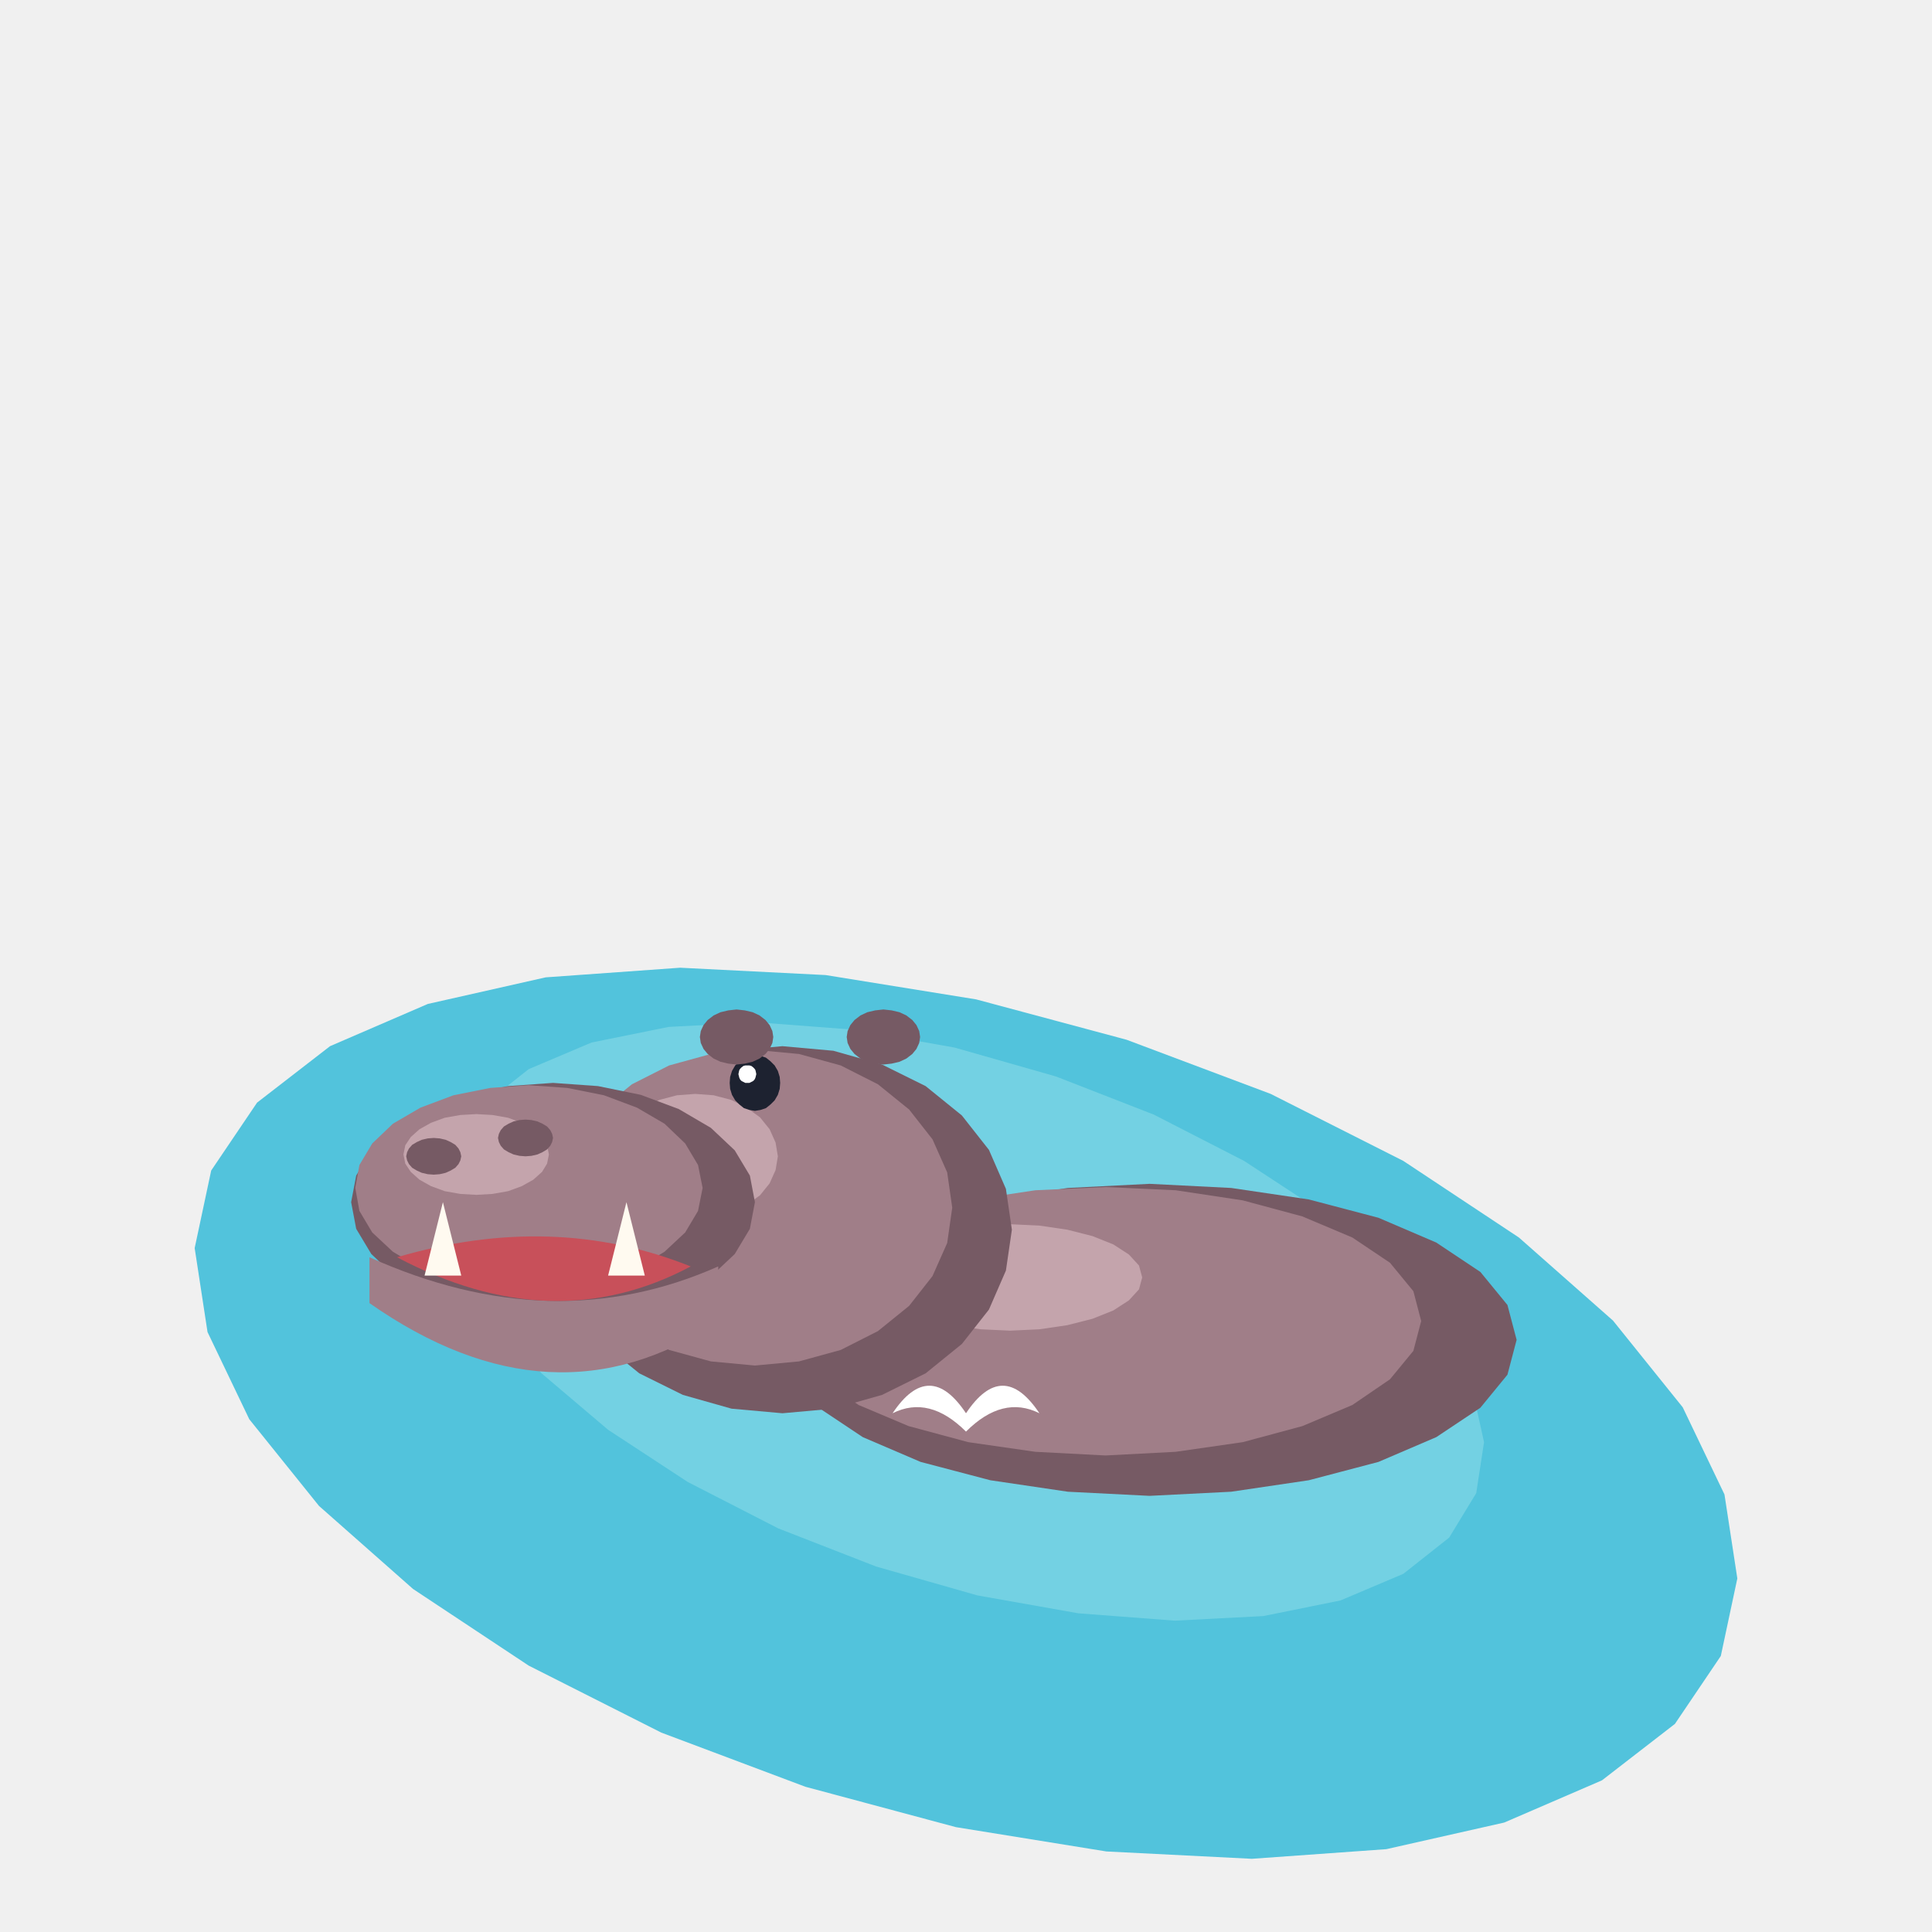
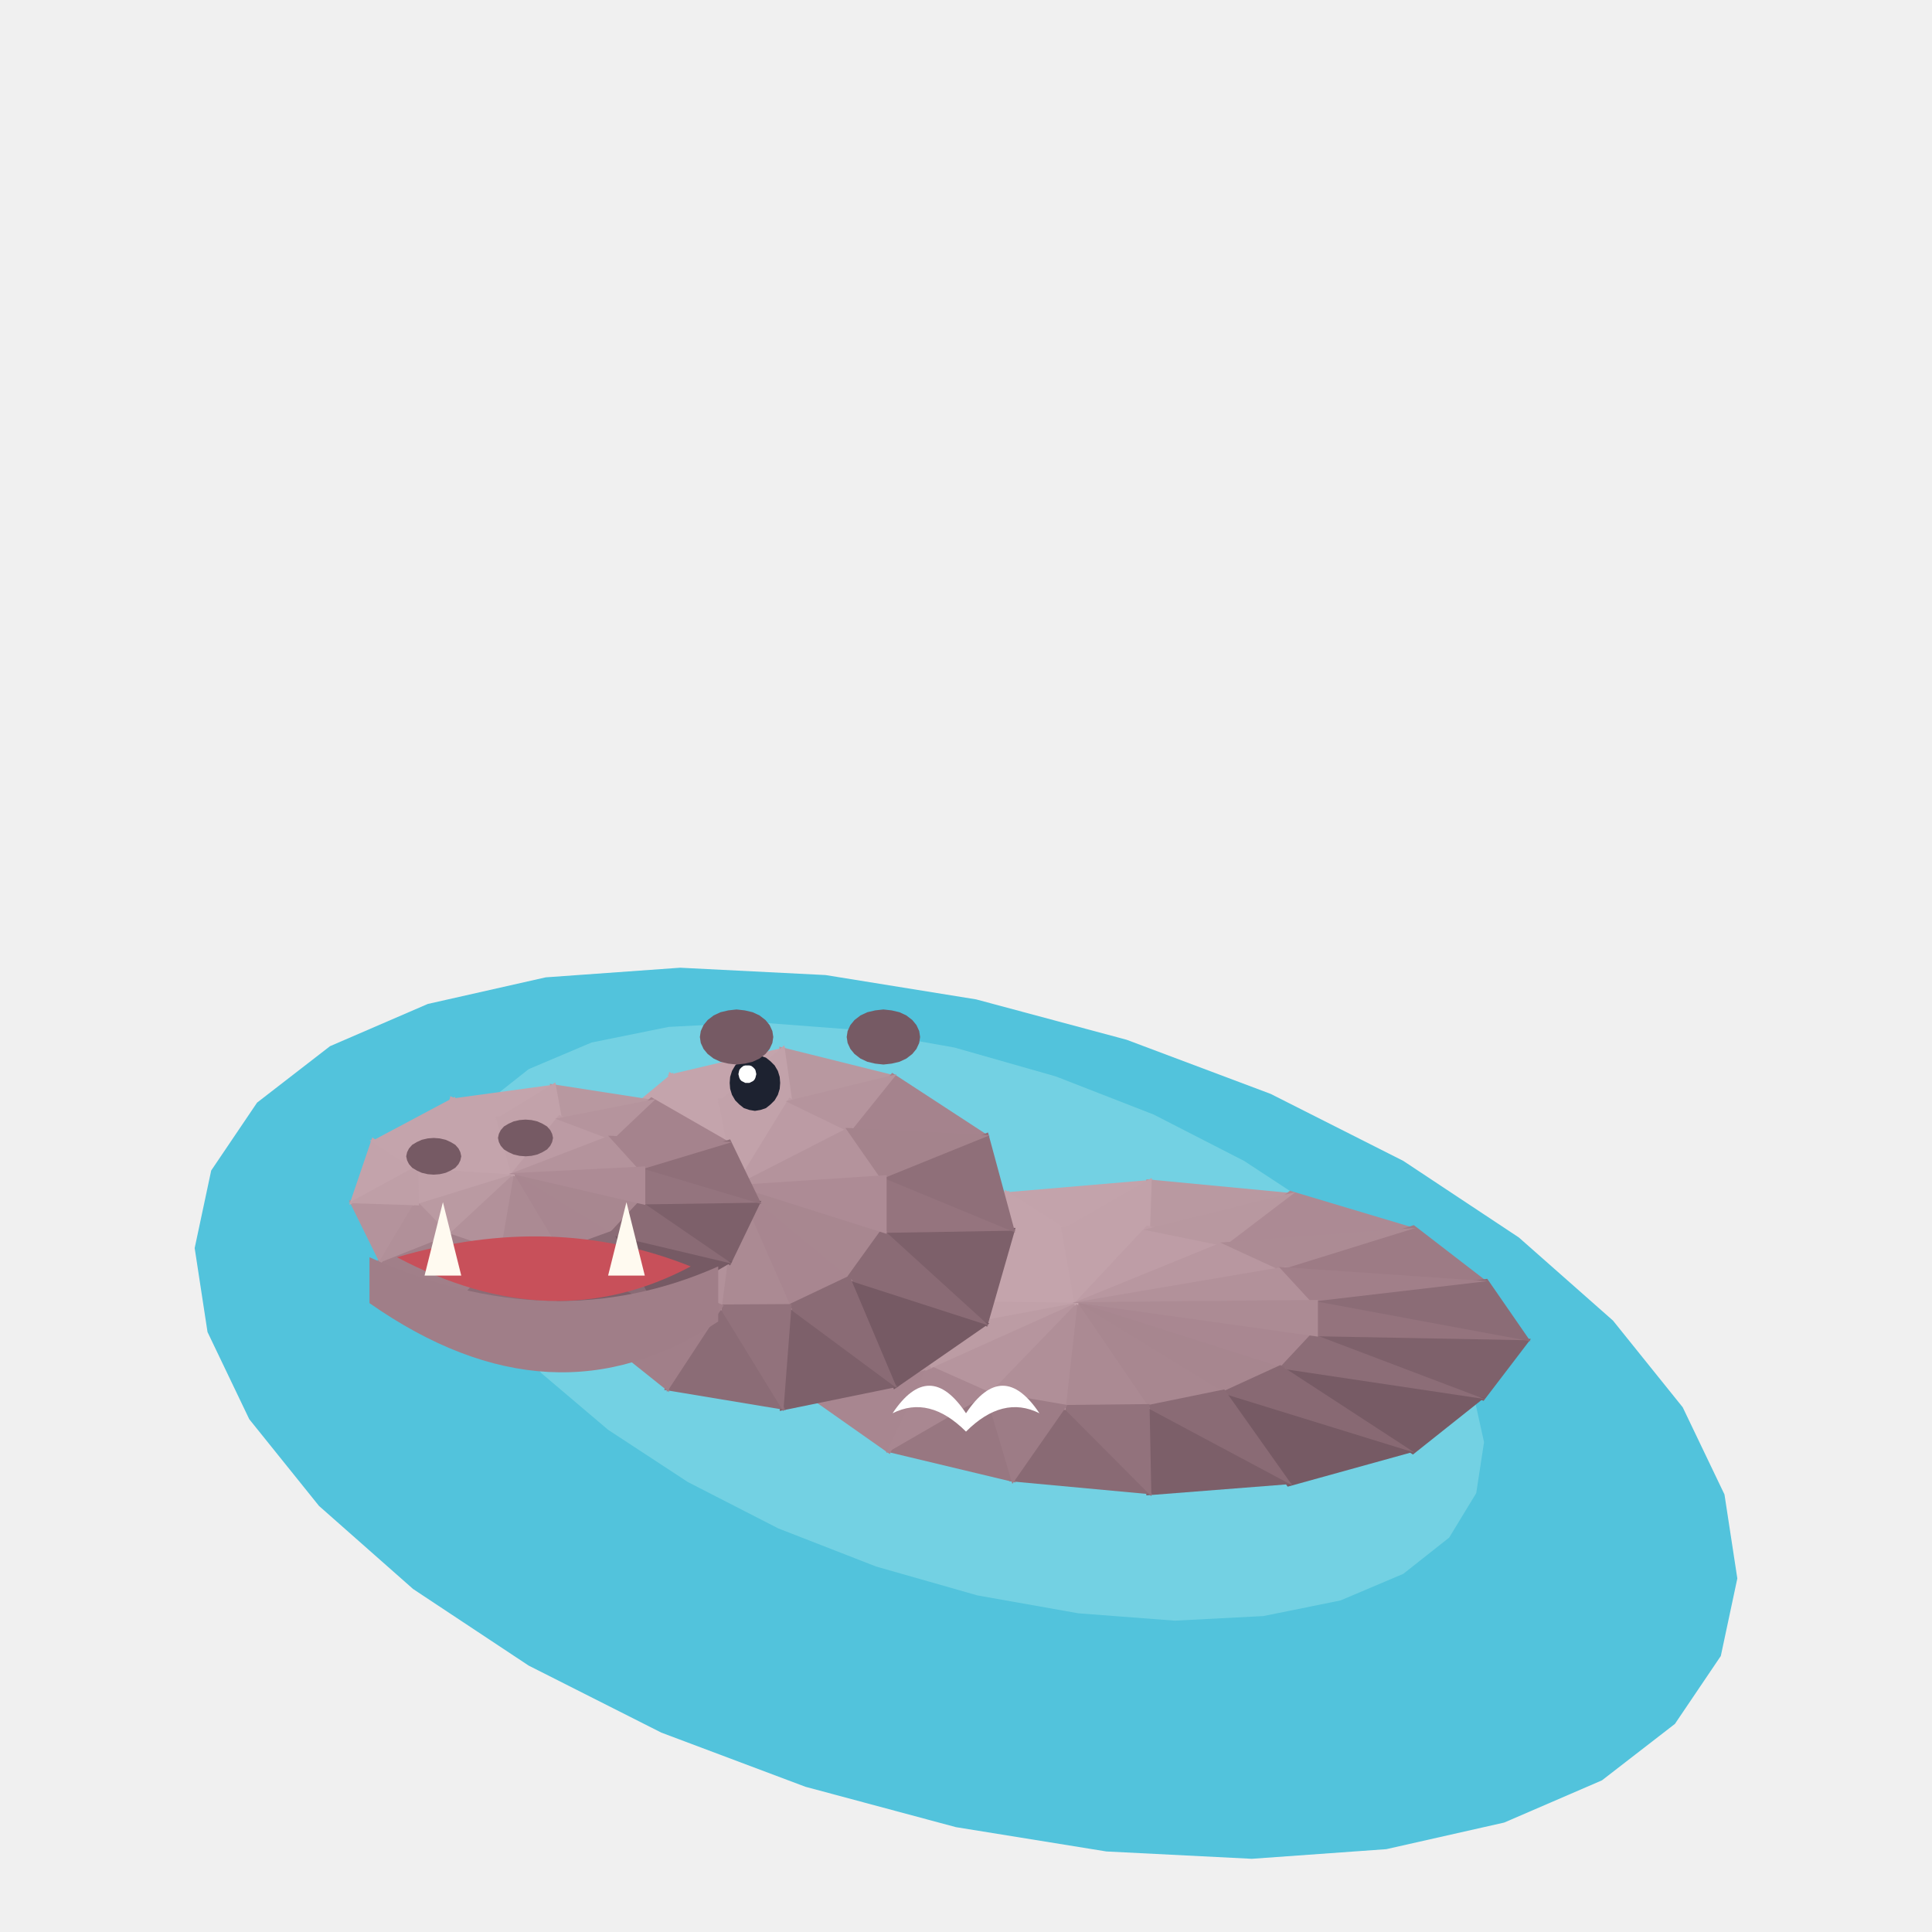
<svg xmlns="http://www.w3.org/2000/svg" viewBox="0 0 80 80">
  <g transform="translate(40 58.52) scale(1.9)">
    <path d="M13.86 8L11.73 8.92L9.16 9.5L6.23 9.71L3.06 9.55L-0.22 9.02L-3.5 8.14L-6.64 6.96L-9.53 5.5L-12.05 3.83L-14.1 2.02L-15.62 0.13L-16.53 -1.77L-16.81 -3.6L-16.45 -5.29L-15.45 -6.77L-13.86 -8L-11.73 -8.92L-9.16 -9.5L-6.23 -9.71L-3.06 -9.55L0.22 -9.02L3.5 -8.14L6.64 -6.96L9.53 -5.5L12.05 -3.83L14.1 -2.02L15.62 -0.13L16.53 1.77L16.81 3.6L16.45 5.29L15.45 6.77Z" fill="#52c3dc" />
    <path d="M9.53 3.5L8.16 4.08L6.48 4.42L4.55 4.52L2.45 4.36L0.25 3.97L-1.96 3.34L-4.09 2.51L-6.06 1.5L-7.8 0.36L-9.25 -0.87L-10.33 -2.15L-11.02 -3.41L-11.29 -4.63L-11.12 -5.74L-10.53 -6.71L-9.53 -7.5L-8.16 -8.08L-6.48 -8.42L-4.55 -8.52L-2.45 -8.36L-0.25 -7.97L1.96 -7.34L4.09 -6.51L6.06 -5.5L7.8 -4.36L9.25 -3.13L10.33 -1.85L11.02 -0.59L11.29 0.63L11.12 1.74L10.53 2.71Z" fill="#9be3ea" opacity="0.45" />
    <path fill="#ffffff" fill-rule="evenodd" opacity="0" d="M-4.00 0.00a4.00 2.00 0 1 0 8.00 0a4.00 2.00 0 1 0 -8.00 0ZM-3.28 0.00a3.28 1.64 0 1 0 6.56 0a3.28 1.64 0 1 0 -6.56 0Z">
      <animate attributeName="d" values="M-4.00 0.00a4.00 2.00 0 1 0 8.00 0a4.00 2.00 0 1 0 -8.00 0ZM-3.28 0.00a3.28 1.64 0 1 0 6.56 0a3.28 1.64 0 1 0 -6.56 0Z;M-13.00 0.00a13.00 6.50 0 1 0 26.00 0a13.00 6.50 0 1 0 -26.00 0ZM-10.66 0.00a10.66 5.33 0 1 0 21.32 0a10.66 5.33 0 1 0 -21.32 0Z" dur="3s" begin="0s" repeatCount="indefinite" />
      <animate attributeName="opacity" values="0.5;0" dur="3s" begin="0s" repeatCount="indefinite" />
    </path>
    <path fill="#ffffff" fill-rule="evenodd" opacity="0" d="M-4.00 0.00a4.00 2.00 0 1 0 8.00 0a4.00 2.00 0 1 0 -8.00 0ZM-3.28 0.00a3.28 1.64 0 1 0 6.56 0a3.28 1.64 0 1 0 -6.56 0Z">
      <animate attributeName="d" values="M-4.00 0.00a4.00 2.00 0 1 0 8.00 0a4.00 2.00 0 1 0 -8.00 0ZM-3.28 0.00a3.28 1.64 0 1 0 6.56 0a3.28 1.64 0 1 0 -6.56 0Z;M-13.00 0.00a13.00 6.50 0 1 0 26.00 0a13.00 6.50 0 1 0 -26.00 0ZM-10.66 0.00a10.66 5.33 0 1 0 21.32 0a10.66 5.33 0 1 0 -21.32 0Z" dur="3s" begin="1.5s" repeatCount="indefinite" />
      <animate attributeName="opacity" values="0.5;0" dur="3s" begin="1.5s" repeatCount="indefinite" />
    </path>
    <g>
      <animateTransform attributeName="transform" type="translate" additive="sum" values="0 0;0 -0.8;0 0" dur="3s" begin="0s" repeatCount="indefinite" />
-       <path d="M12 -1.6L11.8 -0.84L11.21 -0.12L10.25 0.52L8.99 1.06L7.47 1.46L5.78 1.71L4 1.8L2.22 1.71L0.53 1.46L-0.99 1.06L-2.25 0.52L-3.21 -0.12L-3.8 -0.84L-4 -1.6L-3.8 -2.36L-3.21 -3.08L-2.25 -3.72L-0.99 -4.26L0.53 -4.66L2.22 -4.91L4 -5L5.78 -4.91L7.47 -4.66L8.99 -4.26L10.25 -3.72L11.21 -3.08L11.8 -2.36Z" fill="#765a64" />
-       <path d="M9.92 -2.01L9.75 -1.36L9.24 -0.74L8.42 -0.18L7.33 0.28L6.03 0.63L4.57 0.84L3.04 0.92L1.51 0.84L0.05 0.63L-1.25 0.28L-2.34 -0.18L-3.16 -0.74L-3.67 -1.36L-3.84 -2.01L-3.67 -2.66L-3.16 -3.28L-2.34 -3.83L-1.25 -4.29L0.05 -4.64L1.51 -4.86L3.04 -4.93L4.57 -4.86L6.03 -4.64L7.33 -4.29L8.42 -3.83L9.24 -3.28L9.75 -2.66Z" fill="#a07e88" />
-       <path d="M3.84 -2.96L3.77 -2.7L3.55 -2.46L3.21 -2.24L2.76 -2.06L2.21 -1.92L1.6 -1.83L0.96 -1.8L0.32 -1.83L-0.29 -1.92L-0.84 -2.06L-1.29 -2.24L-1.63 -2.46L-1.85 -2.7L-1.92 -2.96L-1.85 -3.22L-1.63 -3.46L-1.29 -3.68L-0.84 -3.86L-0.29 -4L0.32 -4.09L0.96 -4.12L1.6 -4.09L2.21 -4L2.76 -3.86L3.21 -3.68L3.55 -3.46L3.77 -3.22Z" fill="#c4a4ac" />
-       <path d="M1 -4L0.87 -3.11L0.5 -2.26L-0.09 -1.51L-0.88 -0.87L-1.83 -0.4L-2.89 -0.1L-4 0L-5.11 -0.1L-6.17 -0.4L-7.12 -0.87L-7.91 -1.51L-8.5 -2.26L-8.87 -3.11L-9 -4L-8.87 -4.89L-8.5 -5.74L-7.91 -6.49L-7.12 -7.13L-6.17 -7.6L-5.11 -7.9L-4 -8L-2.89 -7.9L-1.83 -7.6L-0.88 -7.13L-0.09 -6.49L0.5 -5.74L0.87 -4.89Z" fill="#765a64" />
-       <path d="M-0.3 -4.48L-0.41 -3.71L-0.73 -2.99L-1.24 -2.34L-1.92 -1.79L-2.73 -1.38L-3.64 -1.13L-4.6 -1.04L-5.56 -1.13L-6.47 -1.38L-7.28 -1.79L-7.96 -2.34L-8.47 -2.99L-8.79 -3.71L-8.9 -4.48L-8.79 -5.25L-8.47 -5.97L-7.96 -6.62L-7.28 -7.17L-6.47 -7.58L-5.56 -7.83L-4.6 -7.92L-3.64 -7.83L-2.73 -7.58L-1.92 -7.17L-1.24 -6.62L-0.73 -5.97L-0.41 -5.25Z" fill="#a07e88" />
-       <path d="M-4.1 -5.6L-4.15 -5.3L-4.28 -5.01L-4.49 -4.75L-4.78 -4.54L-5.12 -4.37L-5.5 -4.27L-5.9 -4.24L-6.3 -4.27L-6.68 -4.37L-7.02 -4.54L-7.31 -4.75L-7.52 -5.01L-7.65 -5.3L-7.7 -5.6L-7.65 -5.9L-7.52 -6.19L-7.31 -6.45L-7.02 -6.66L-6.68 -6.83L-6.3 -6.93L-5.9 -6.96L-5.5 -6.93L-5.12 -6.83L-4.78 -6.66L-4.49 -6.45L-4.28 -6.19L-4.15 -5.9Z" fill="#c4a4ac" />
+       <path d="M12.31 -1.62L11.28 -0.27L7.51 -1.71Z" fill="#7e616b" />
+       <path d="M12.31 -1.59L7.51 -1.68L7.52 -2.49Z" fill="#94737d" />
+       <path d="M2.32 -2.43L7.67 -1.69L6.97 -0.94Z" fill="#a98791" />
+       <path d="M11.3 -0.34L9.74 0.9L6.82 -1.01Z" fill="#775b65" />
+       <path d="M11.3 -0.31L6.82 -0.98L7.53 -1.74Z" fill="#8c6d77" />
+       <path d="M2.33 -2.45L6.98 -0.97L5.67 -0.37Z" fill="#a7868f" />
+       <path d="M9.79 0.83L7.01 1.6L5.55 -0.48Z" fill="#765a64" />
+       <path d="M9.78 0.86L5.54 -0.45L6.85 -1.05Z" fill="#886973" />
+       <path d="M2.34 -2.47L5.69 -0.41L3.94 -0.06Z" fill="#a88790" />
+       <path d="M7.12 1.54L3.93 1.79L3.89 -0.2Z" fill="#7c5f69" />
+       <path d="M7.11 1.57L3.87 -0.16L5.63 -0.52Z" fill="#8a6b75" />
+       <path d="M2.38 -2.49L4.01 -0.1L2.08 -0.08Z" fill="#ab8a93" />
+       <path d="M4.07 1.77L0.94 1.48L2.12 -0.22Z" fill="#896a74" />
+       <path d="M4.04 1.81L2.06 -0.18L4 -0.2Z" fill="#92727c" />
+       <path d="M2.44 -2.49L2.17 -0.07L0.39 -0.4Z" fill="#b08f98" />
+       <path d="M1.08 1.51L-1.76 0.83L0.5 -0.51Z" fill="#987781" />
+       <path d="M1.01 1.54L0.41 -0.49L2.21 -0.18Z" fill="#9d7c86" />
+       <path d="M2.47 -2.46L0.44 -0.36L-0.9 -0.96Z" fill="#b6959e" />
+       <path d="M-1.66 0.89L-3.38 -0.32L-0.75 -1.03Z" fill="#a88690" />
+       <path d="M-1.74 0.87L-0.83 -1.06L0.54 -0.45Z" fill="#a98791" />
+       <path d="M2.48 -2.44L-0.88 -0.93L-1.59 -1.69Z" fill="#bc9ca4" />
+       <path d="M-3.34 -0.24L-3.87 -1.63L-1.44 -1.72Z" fill="#b6959e" />
+       <path d="M-3.37 -0.28L-1.47 -1.76L-0.74 -0.98Z" fill="#b5949d" />
+       <path d="M2.48 -2.42L-1.59 -1.66L-1.59 -2.48Z" fill="#c1a1a9" />
+       <path d="M-3.86 -1.55L-3.6 -2.98L-1.43 -2.47Z" fill="#c1a1a9" />
+       <path d="M-3.87 -1.58L-1.45 -2.51L-1.43 -1.67Z" fill="#bf9fa7" />
+       <path d="M2.48 -2.41L-1.59 -2.45L-0.89 -3.21Z" fill="#c4a4ac" />
+       <path d="M-3.62 -2.91L-1.55 -4.05L-0.74 -3.16Z" fill="#c4a4ac" />
+       <path d="M-3.62 -2.93L-0.74 -3.19L-1.45 -2.41Z" fill="#c4a4ac" />
+       <path d="M2.47 -2.39L-0.9 -3.18L0.44 -3.79Z" fill="#c4a4ac" />
+       <path d="M-1.68 -3.97L0.95 -4.85L0.52 -3.66Z" fill="#c4a4ac" />
+       <path d="M-1.67 -4.01L0.54 -3.72L-0.85 -3.1Z" fill="#c4a4ac" />
+       <path d="M2.45 -2.35L0.39 -3.74L2.18 -4.07Z" fill="#c4a4ac" />
+       <path d="M0.8 -4.81L4.08 -5.09L2.11 -3.93Z" fill="#c3a3ab" />
+       <path d="M0.85 -4.87L2.21 -4L0.4 -3.67Z" fill="#c4a4ac" />
+       <path d="M2.37 -2.34L2.07 -4.06L4.02 -4.04Z" fill="#c2a2aa" />
+       <path d="M3.93 -5.1L7.19 -4.79L3.88 -3.97Z" fill="#b999a1" />
+       <path d="M4.05 -5.13L4.01 -3.97L2.06 -3.99Z" fill="#c2a2aa" />
+       <path d="M2.33 -2.37L3.94 -4.09L5.7 -3.73Z" fill="#be9da6" />
+       <path d="M7.06 -4.85L9.8 -4.03L5.54 -3.7Z" fill="#ac8a94" />
+       <path d="M7.18 -4.82L5.63 -3.64L3.87 -4Z" fill="#b898a0" />
+       <path d="M2.32 -2.4L5.68 -3.77L6.98 -3.17Z" fill="#b897a0" />
+       <path d="M9.76 -4.1L11.37 -2.86L6.82 -3.17Z" fill="#9d7b85" />
+       <path d="M9.8 -4.04L6.84 -3.12L5.54 -3.72Z" fill="#ac8b94" />
+       <path d="M2.32 -2.41L6.97 -3.2L7.67 -2.45Z" fill="#b2919a" />
+       <path d="M11.36 -2.93L12.3 -1.57L7.51 -2.46Z" fill="#8b6c76" />
+       <path d="M11.37 -2.88L7.52 -2.43L6.82 -3.19Z" fill="#a17f89" />
+       <path d="M2.32 -2.42L7.67 -2.47L7.67 -1.67Z" fill="#ac8b94" />
+       <path d="M1.08 -4.04L0.46 -1.88L-1.87 -3.99Z" fill="#7d606a" />
+       <path d="M1.09 -3.98L-1.87 -3.93L-1.86 -5.21Z" fill="#95747e" />
+       <path d="M-5.07 -5L-1.72 -3.96L-2.51 -2.85Z" fill="#a88790" />
+       <path d="M0.51 -1.96L-1.57 -0.52L-2.61 -2.97Z" fill="#765a64" />
+       <path d="M0.5 -1.91L-2.63 -2.92L-1.83 -4.03Z" fill="#8a6b75" />
+       <path d="M-5.05 -5.02L-2.47 -2.89L-3.85 -2.24Z" fill="#a88690" />
+       <path d="M-1.47 -0.58L-4.06 -0.05L-3.89 -2.39Z" fill="#7d606a" />
+       <path d="M-1.5 -0.54L-3.93 -2.34L-2.54 -3Z" fill="#8a6b75" />
+       <path d="M-5.01 -5.04L-3.79 -2.26L-5.4 -2.25Z" fill="#ab8a93" />
+       <path d="M-3.93 -0.07L-6.58 -0.51L-5.35 -2.4Z" fill="#8b6c76" />
+       <path d="M-3.98 -0.04L-5.41 -2.37L-3.8 -2.38Z" fill="#92727c" />
+       <path d="M-4.97 -5.03L-5.33 -2.24L-6.72 -2.88Z" fill="#b2919a" />
+       <path d="M-6.47 -0.46L-8.41 -2.01L-6.62 -2.99Z" fill="#a17f89" />
+       <path d="M-6.52 -0.46L-6.69 -2.99L-5.28 -2.35Z" fill="#a17f89" />
+       <path d="M-4.94 -5.01L-6.67 -2.84L-7.48 -3.96Z" fill="#ba9aa2" />
+       <path d="M-8.34 -1.92L-9.08 -4.05L-7.34 -4.01Z" fill="#b4939c" />
+       <path d="M-8.39 -1.94L-7.4 -4.04L-6.57 -2.92Z" fill="#b19099" />
+       <path d="M-4.92 -4.97L-7.46 -3.91L-7.47 -5.2Z" fill="#c1a1a9" />
+       <path d="M-9.07 -3.94L-8.16 -6L-7.32 -5.17Z" fill="#c3a3ab" />
+       <path d="M-9.1 -3.97L-7.36 -5.23L-7.34 -3.91Z" fill="#bf9fa7" />
+       <path d="M-4.92 -4.93L-7.48 -5.14L-6.68 -6.27Z" fill="#c4a4ac" />
+       <path d="M-8.24 -5.89L-6.38 -7.43L-6.58 -6.16Z" fill="#c4a4ac" />
+       <path d="M-8.24 -5.94L-6.58 -6.24L-7.4 -5.08Z" fill="#c4a4ac" />
+       <path d="M-4.96 -4.89L-6.73 -6.22L-5.32 -6.88Z" fill="#c4a4ac" />
+       <path d="M-6.51 -7.37L-3.93 -7.98L-5.36 -6.72Z" fill="#c4a4ac" />
+       <path d="M-6.47 -7.44L-5.27 -6.8L-6.7 -6.14Z" fill="#c4a4ac" />
+       <path d="M-5.02 -4.88L-5.41 -6.86L-3.78 -6.85Z" fill="#c2a2aa" />
+       <path d="M-4.07 -7.99L-1.5 -7.35L-3.91 -6.75Z" fill="#b898a0" />
+       <path d="M-3.96 -8.02L-3.78 -6.76L-5.42 -6.77Z" fill="#c2a2aa" />
+       <path d="M-5.06 -4.91L-3.85 -6.88L-2.47 -6.21Z" fill="#bc9ba4" />
+       <path d="M-1.61 -7.42L0.52 -6.03L-2.63 -6.18Z" fill="#a5838d" />
+       <path d="M-1.51 -7.39L-2.53 -6.12L-3.93 -6.8Z" fill="#b5949d" />
+       <path d="M-5.08 -4.94L-2.5 -6.26L-1.72 -5.14Z" fill="#b4939c" />
+       <path d="M0.48 -6.12L1.07 -3.94L-1.88 -5.16Z" fill="#8f6f79" />
+       <path d="M0.52 -6.06L-1.85 -5.1L-2.63 -6.22Z" fill="#a4838c" />
+       <path d="M-5.08 -4.97L-1.73 -5.19L-1.73 -3.91Z" fill="#ad8b95" />
      <g>
        <animateTransform attributeName="transform" type="rotate" values="0 -6.00 -2.00;0 -6.00 -2.00;-34 -6.00 -2.00;-34 -6.00 -2.00;0 -6.00 -2.00" keyTimes="0;.55;.65;.85;1" dur="6s" begin="0s" repeatCount="indefinite" />
-         <path d="M-4.6 -4.6L-4.71 -4.02L-5.04 -3.47L-5.56 -2.98L-6.26 -2.57L-7.09 -2.26L-8.02 -2.07L-9 -2L-9.98 -2.07L-10.91 -2.26L-11.74 -2.57L-12.44 -2.98L-12.96 -3.47L-13.29 -4.02L-13.4 -4.6L-13.29 -5.18L-12.96 -5.73L-12.44 -6.22L-11.74 -6.63L-10.91 -6.94L-9.98 -7.13L-9 -7.2L-8.02 -7.13L-7.09 -6.94L-6.26 -6.63L-5.56 -6.22L-5.04 -5.73L-4.71 -5.18Z" fill="#765a64" />
-         <path d="M-5.74 -4.91L-5.84 -4.41L-6.12 -3.94L-6.57 -3.52L-7.17 -3.16L-7.89 -2.9L-8.69 -2.73L-9.53 -2.68L-10.37 -2.73L-11.17 -2.9L-11.89 -3.16L-12.49 -3.52L-12.94 -3.94L-13.22 -4.41L-13.31 -4.91L-13.22 -5.41L-12.94 -5.88L-12.49 -6.31L-11.89 -6.66L-11.17 -6.93L-10.37 -7.09L-9.53 -7.15L-8.69 -7.09L-7.89 -6.93L-7.17 -6.66L-6.57 -6.31L-6.12 -5.88L-5.84 -5.41Z" fill="#a07e88" />
-         <path d="M-9.09 -5.64L-9.13 -5.44L-9.24 -5.26L-9.43 -5.09L-9.68 -4.95L-9.98 -4.84L-10.32 -4.78L-10.67 -4.76L-11.02 -4.78L-11.36 -4.84L-11.66 -4.95L-11.91 -5.09L-12.1 -5.26L-12.22 -5.44L-12.26 -5.64L-12.22 -5.84L-12.1 -6.02L-11.91 -6.19L-11.66 -6.33L-11.36 -6.44L-11.02 -6.5L-10.67 -6.52L-10.32 -6.5L-9.98 -6.44L-9.68 -6.33L-9.43 -6.19L-9.24 -6.02L-9.13 -5.84Z" fill="#c4a4ac" />
+         <path d="M-4.46 -4.63L-5.14 -3.22L-7.14 -4.6Z" fill="#7d606a" />
+         <path d="M-4.45 -4.59L-7.14 -4.55L-7.13 -5.4Z" fill="#94747e" />
+         <path d="M-9.95 -5.25L-6.98 -4.57L-7.68 -3.83Z" fill="#a88790" />
+         <path d="M-5.09 -3.3L-6.84 -2.29L-7.79 -3.94Z" fill="#765a64" />
+         <path d="M-5.1 -3.26L-7.8 -3.9L-7.11 -4.64Z" fill="#8a6b75" />
+         <path d="M-9.94 -5.28L-7.65 -3.88L-8.87 -3.43Z" fill="#a88690" />
+         <path d="M-6.74 -2.35L-9.06 -2.04L-8.92 -3.57Z" fill="#7c5f69" />
+         <path d="M-6.76 -2.31L-8.95 -3.53L-7.71 -3.98Z" fill="#896b75" />
+         <path d="M-9.9 -5.3L-8.8 -3.46L-10.24 -3.45Z" fill="#ab8a93" />
+         <path d="M-8.93 -2.05L-11.28 -2.32L-10.19 -3.59Z" fill="#8c6c76" />
+         <path d="M-8.97 -2.01L-10.26 -3.55L-8.81 -3.56Z" fill="#93727c" />
+         <path d="M-9.84 -5.29L-10.16 -3.43L-11.41 -3.87Z" fill="#b2919a" />
+         <path d="M-11.16 -2.27L-12.83 -3.33L-11.29 -3.97Z" fill="#a17f89" />
+         <path d="M-11.23 -2.27L-11.38 -3.96L-10.11 -3.53Z" fill="#a17f89" />
+         <path d="M-9.81 -5.26L-11.36 -3.82L-12.07 -4.57Z" fill="#ba9aa2" />
+         <path d="M-12.76 -3.24L-13.45 -4.64L-11.92 -4.61Z" fill="#b4939c" />
+         <path d="M-12.81 -3.27L-11.99 -4.65L-11.25 -3.89Z" fill="#b19099" />
+         <path d="M-9.8 -5.23L-12.06 -4.53L-12.07 -5.39Z" fill="#c1a1a9" />
+         <path d="M-13.44 -4.54L-12.94 -6.01L-11.91 -5.36Z" fill="#c3a3ab" />
+         <path d="M-13.46 -4.58L-11.94 -5.41L-11.92 -4.53Z" fill="#bf9fa7" />
+         <path d="M-9.8 -5.2L-12.07 -5.34L-11.37 -6.1Z" fill="#c4a4ac" />
+         <path d="M-12.99 -5.91L-11.13 -6.9L-11.26 -5.99Z" fill="#c4a4ac" />
+         <path d="M-13 -5.95L-11.26 -6.06L-11.98 -5.28Z" fill="#c4a4ac" />
+         <path d="M-9.83 -5.16L-11.41 -6.04L-10.15 -6.49Z" fill="#c4a4ac" />
+         <path d="M-11.27 -6.85L-8.92 -7.17L-10.2 -6.34Z" fill="#c4a4ac" />
+         <path d="M-11.24 -6.91L-10.11 -6.42L-11.39 -5.98Z" fill="#c4a4ac" />
+         <path d="M-9.9 -5.15L-10.25 -6.47L-8.8 -6.46Z" fill="#c2a2aa" />
+         <path d="M-9.07 -7.18L-6.75 -6.82L-8.94 -6.38Z" fill="#b898a0" />
+         <path d="M-8.95 -7.21L-8.8 -6.39L-10.27 -6.4Z" fill="#c2a2aa" />
+         <path d="M-9.95 -5.18L-8.87 -6.5L-7.64 -6.04Z" fill="#bc9ba4" />
+         <path d="M-6.86 -6.89L-5.1 -5.88L-7.8 -6.02Z" fill="#a5838d" />
+         <path d="M-6.76 -6.85L-7.71 -5.95L-8.95 -6.42Z" fill="#b5949d" />
+         <path d="M-9.96 -5.21L-7.67 -6.09L-6.98 -5.34Z" fill="#b4939c" />
+         <path d="M-5.14 -5.97L-4.46 -4.56L-7.14 -5.36Z" fill="#8f6f79" />
+         <path d="M-5.1 -5.91L-7.12 -5.3L-7.8 -6.05Z" fill="#a5838d" />
+         <path d="M-9.96 -5.23L-6.99 -5.38L-6.99 -4.54Z" fill="#ad8b95" />
        <path d="M-11 -5.6L-11.02 -5.51L-11.06 -5.43L-11.13 -5.35L-11.23 -5.29L-11.34 -5.24L-11.47 -5.21L-11.6 -5.2L-11.73 -5.21L-11.86 -5.24L-11.97 -5.29L-12.07 -5.35L-12.14 -5.43L-12.18 -5.51L-12.2 -5.6L-12.18 -5.69L-12.14 -5.77L-12.07 -5.85L-11.97 -5.91L-11.86 -5.96L-11.73 -5.99L-11.6 -6L-11.47 -5.99L-11.34 -5.96L-11.23 -5.91L-11.13 -5.85L-11.06 -5.77L-11.02 -5.69Z" fill="#765a64" />
        <path d="M-9 -6L-9.02 -5.91L-9.06 -5.83L-9.13 -5.75L-9.23 -5.69L-9.34 -5.64L-9.47 -5.61L-9.6 -5.6L-9.73 -5.61L-9.86 -5.64L-9.97 -5.69L-10.07 -5.75L-10.14 -5.83L-10.18 -5.91L-10.2 -6L-10.18 -6.09L-10.14 -6.17L-10.07 -6.25L-9.97 -6.31L-9.86 -6.36L-9.73 -6.39L-9.6 -6.4L-9.47 -6.39L-9.34 -6.36L-9.23 -6.31L-9.13 -6.25L-9.06 -6.17L-9.02 -6.09Z" fill="#765a64" />
      </g>
      <path d="M-13 -2.4Q-9 0.4 -5.4 -2L-5.4 -3.2Q-9 -1.6 -13 -3.4Z" fill="#a07e88" />
      <path d="M-12.4 -3.4Q-9 -1.6 -6 -3.2Q-9 -4.4 -12.4 -3.4Z" fill="#c8505a" />
      <path d="M-11.8 -3L-11 -3L-11.4 -4.6Z" fill="#fffaf0" />
      <path d="M-7.8 -3L-7 -3L-7.4 -4.6Z" fill="#fffaf0" />
      <path d="M-4.05 -7.2L-4.06 -7.07L-4.1 -6.94L-4.17 -6.82L-4.26 -6.73L-4.36 -6.65L-4.48 -6.61L-4.6 -6.59L-4.72 -6.61L-4.84 -6.65L-4.94 -6.73L-5.03 -6.82L-5.1 -6.94L-5.14 -7.07L-5.15 -7.2L-5.14 -7.33L-5.1 -7.46L-5.03 -7.58L-4.94 -7.67L-4.84 -7.75L-4.72 -7.79L-4.6 -7.81L-4.48 -7.79L-4.36 -7.75L-4.26 -7.67L-4.17 -7.58L-4.1 -7.46L-4.06 -7.33Z" fill="#1d2230" />
      <path d="M-4.57 -7.39L-4.58 -7.35L-4.59 -7.31L-4.61 -7.27L-4.64 -7.24L-4.68 -7.22L-4.72 -7.2L-4.76 -7.2L-4.81 -7.2L-4.85 -7.22L-4.89 -7.24L-4.92 -7.27L-4.94 -7.31L-4.95 -7.35L-4.96 -7.39L-4.95 -7.44L-4.94 -7.48L-4.92 -7.51L-4.89 -7.54L-4.85 -7.57L-4.81 -7.58L-4.76 -7.58L-4.72 -7.58L-4.68 -7.57L-4.64 -7.54L-4.61 -7.51L-4.59 -7.48L-4.58 -7.44Z" fill="#ffffff" />
      <path d="M-4.2 -8.2L-4.22 -8.07L-4.28 -7.94L-4.37 -7.83L-4.5 -7.73L-4.65 -7.66L-4.82 -7.62L-5 -7.6L-5.18 -7.62L-5.35 -7.66L-5.5 -7.73L-5.63 -7.83L-5.72 -7.94L-5.78 -8.07L-5.8 -8.2L-5.78 -8.33L-5.72 -8.46L-5.63 -8.57L-5.5 -8.67L-5.35 -8.74L-5.18 -8.78L-5 -8.8L-4.82 -8.78L-4.65 -8.74L-4.5 -8.67L-4.37 -8.57L-4.28 -8.46L-4.22 -8.33Z" fill="#765a64" />
      <path d="M-1 -8.2L-1.02 -8.07L-1.08 -7.94L-1.17 -7.83L-1.3 -7.73L-1.45 -7.66L-1.62 -7.62L-1.8 -7.6L-1.98 -7.62L-2.15 -7.66L-2.3 -7.73L-2.43 -7.83L-2.52 -7.94L-2.58 -8.07L-2.6 -8.2L-2.58 -8.33L-2.52 -8.46L-2.43 -8.57L-2.3 -8.67L-2.15 -8.74L-1.98 -8.78L-1.8 -8.8L-1.62 -8.78L-1.45 -8.74L-1.3 -8.67L-1.17 -8.57L-1.08 -8.46L-1.02 -8.33Z" fill="#765a64" />
    </g>
    <g>
      <animateMotion dur="5s" begin="0s" repeatCount="indefinite" path="M0.00 -10.00a4 1 0 1 0 8 0a4 1 0 1 0 -8 0" />
      <path d="M-1.6 0Q-.8 -1.2 0 0Q.8 -1.2 1.6 0Q.8 -.4 0 .4Q-.8 -.4 -1.6 0Z" fill="#ffffff">
        <animate attributeName="d" values="M-1.6 0Q-.8 -1.2 0 0Q.8 -1.2 1.6 0Q.8 -.4 0 .4Q-.8 -.4 -1.6 0Z;M-1.6 -.8Q-.8 .4 0 0Q.8 .4 1.6 -.8Q.8 .2 0 .6Q-.8 .2 -1.6 -.8Z;M-1.6 0Q-.8 -1.2 0 0Q.8 -1.2 1.6 0Q.8 -.4 0 .4Q-.8 -.4 -1.6 0Z" dur=".5s" repeatCount="indefinite" />
      </path>
    </g>
  </g>
</svg>
